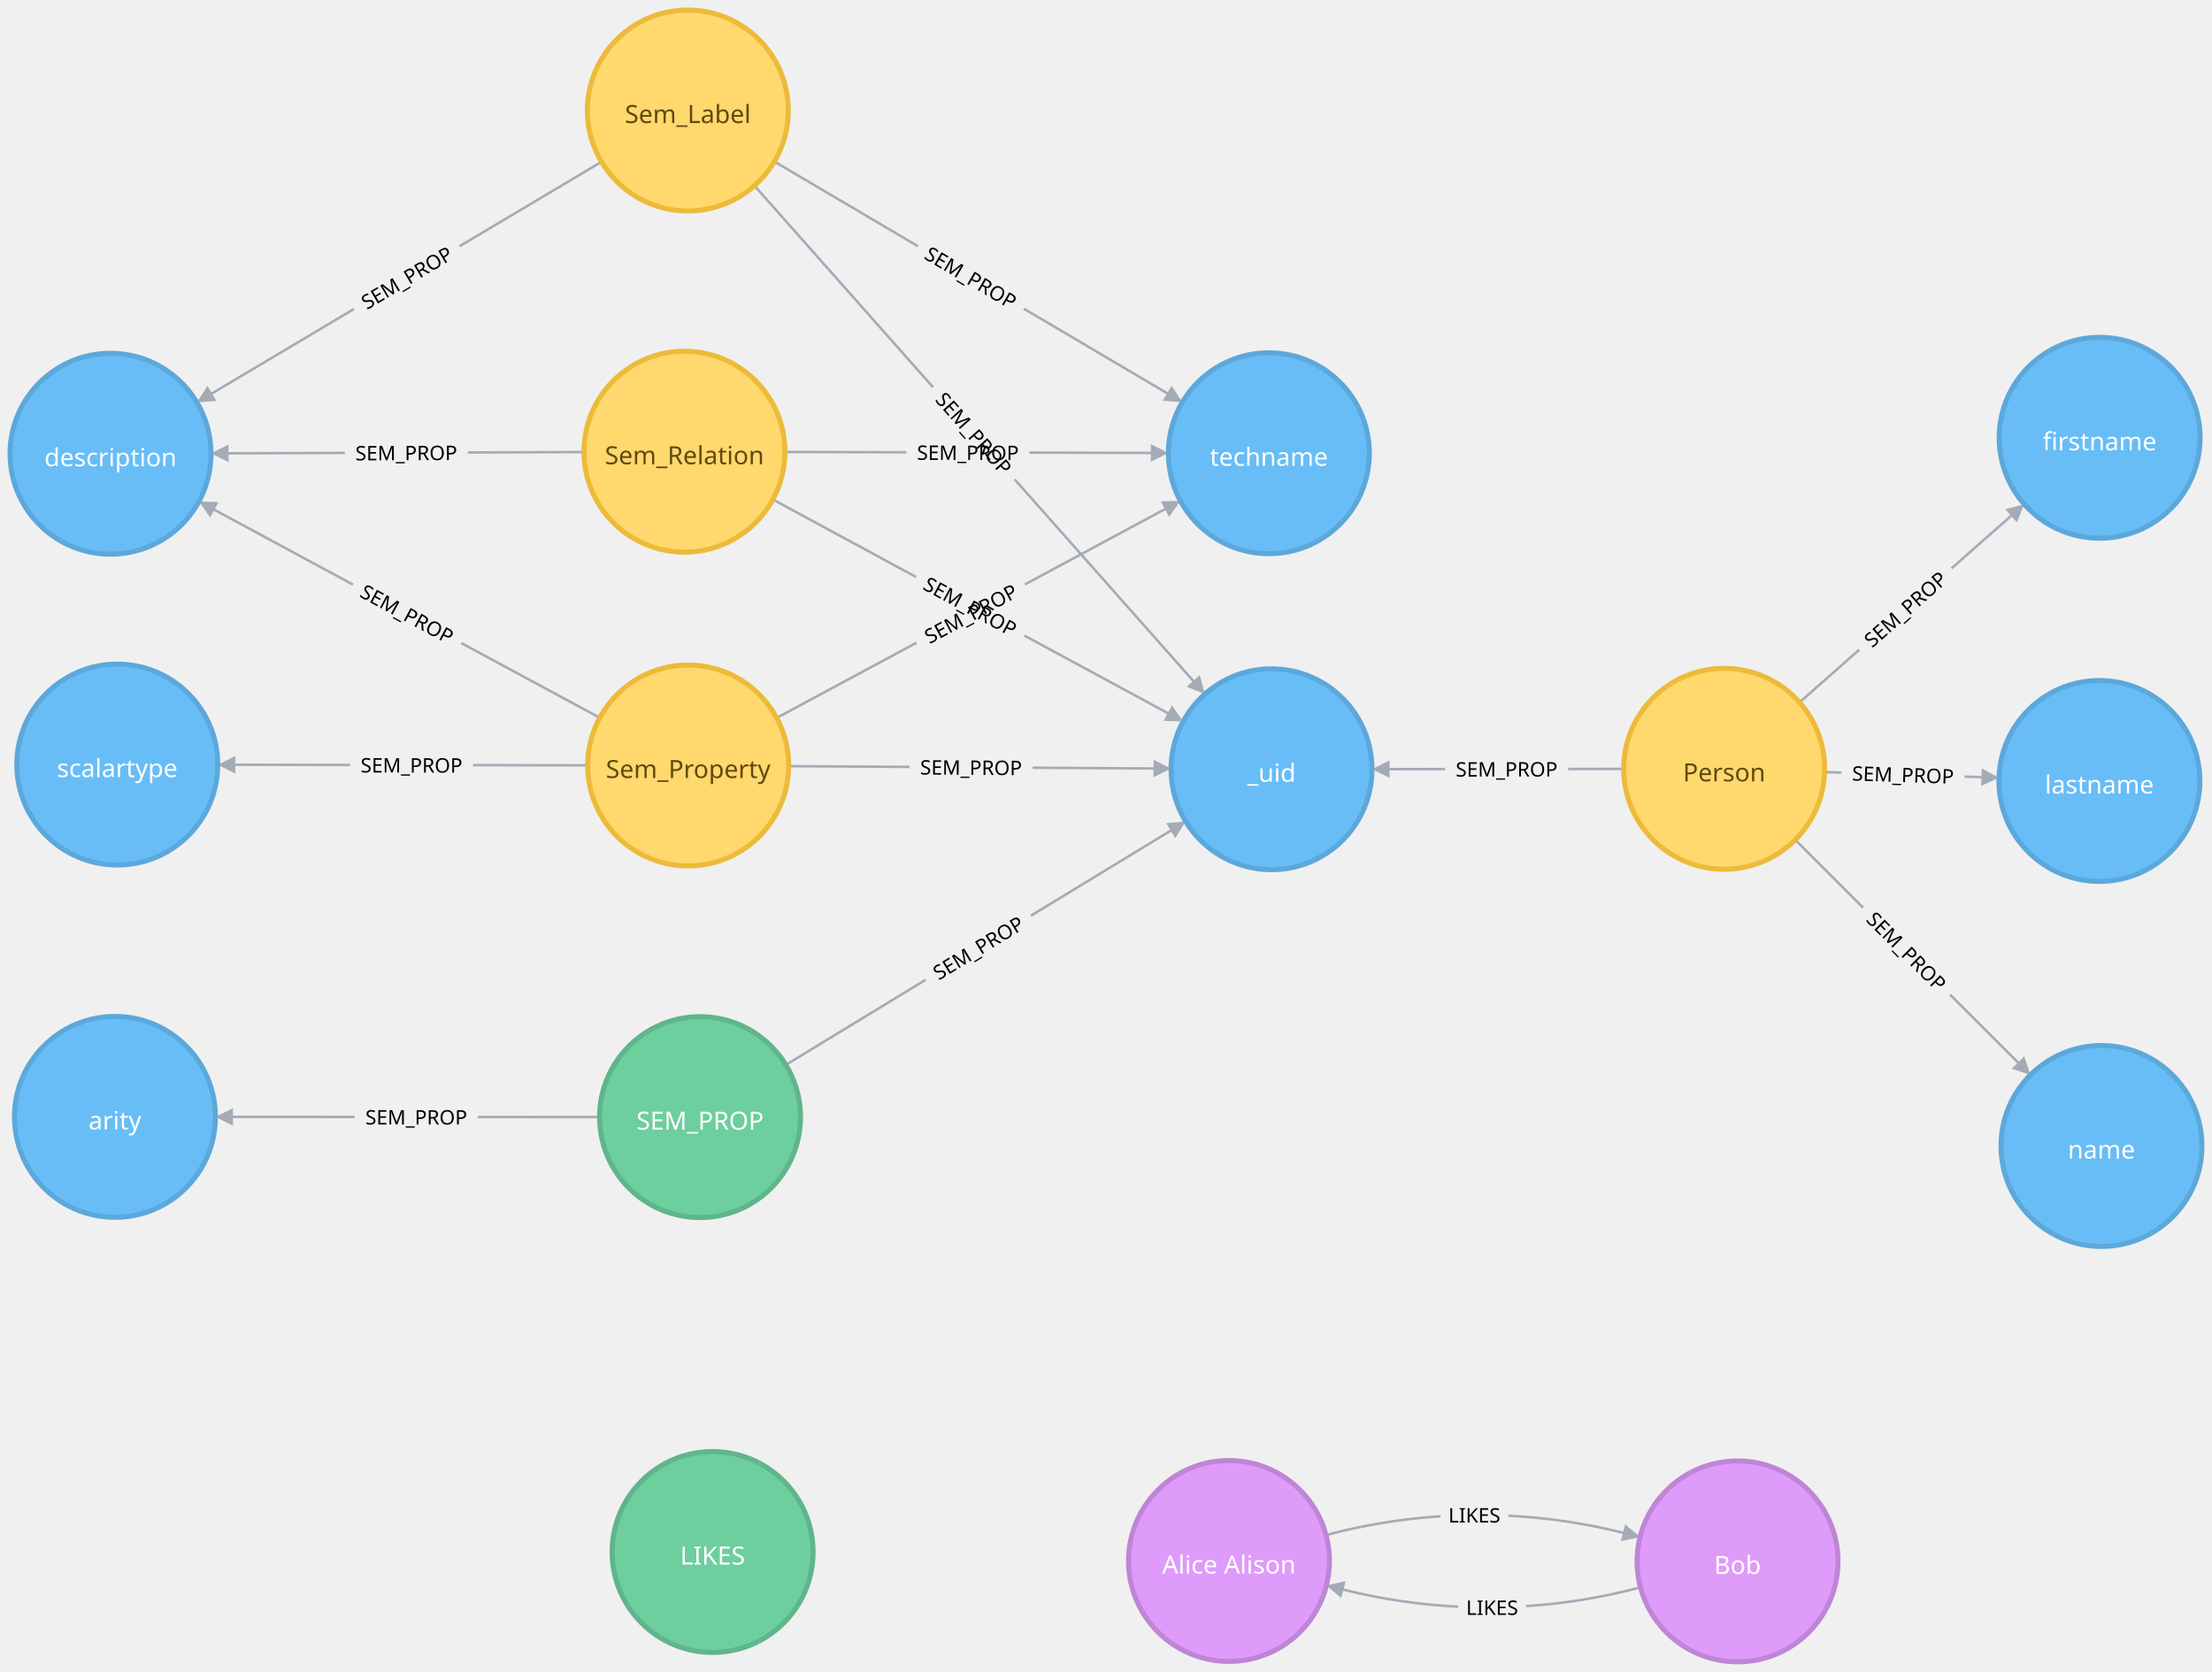
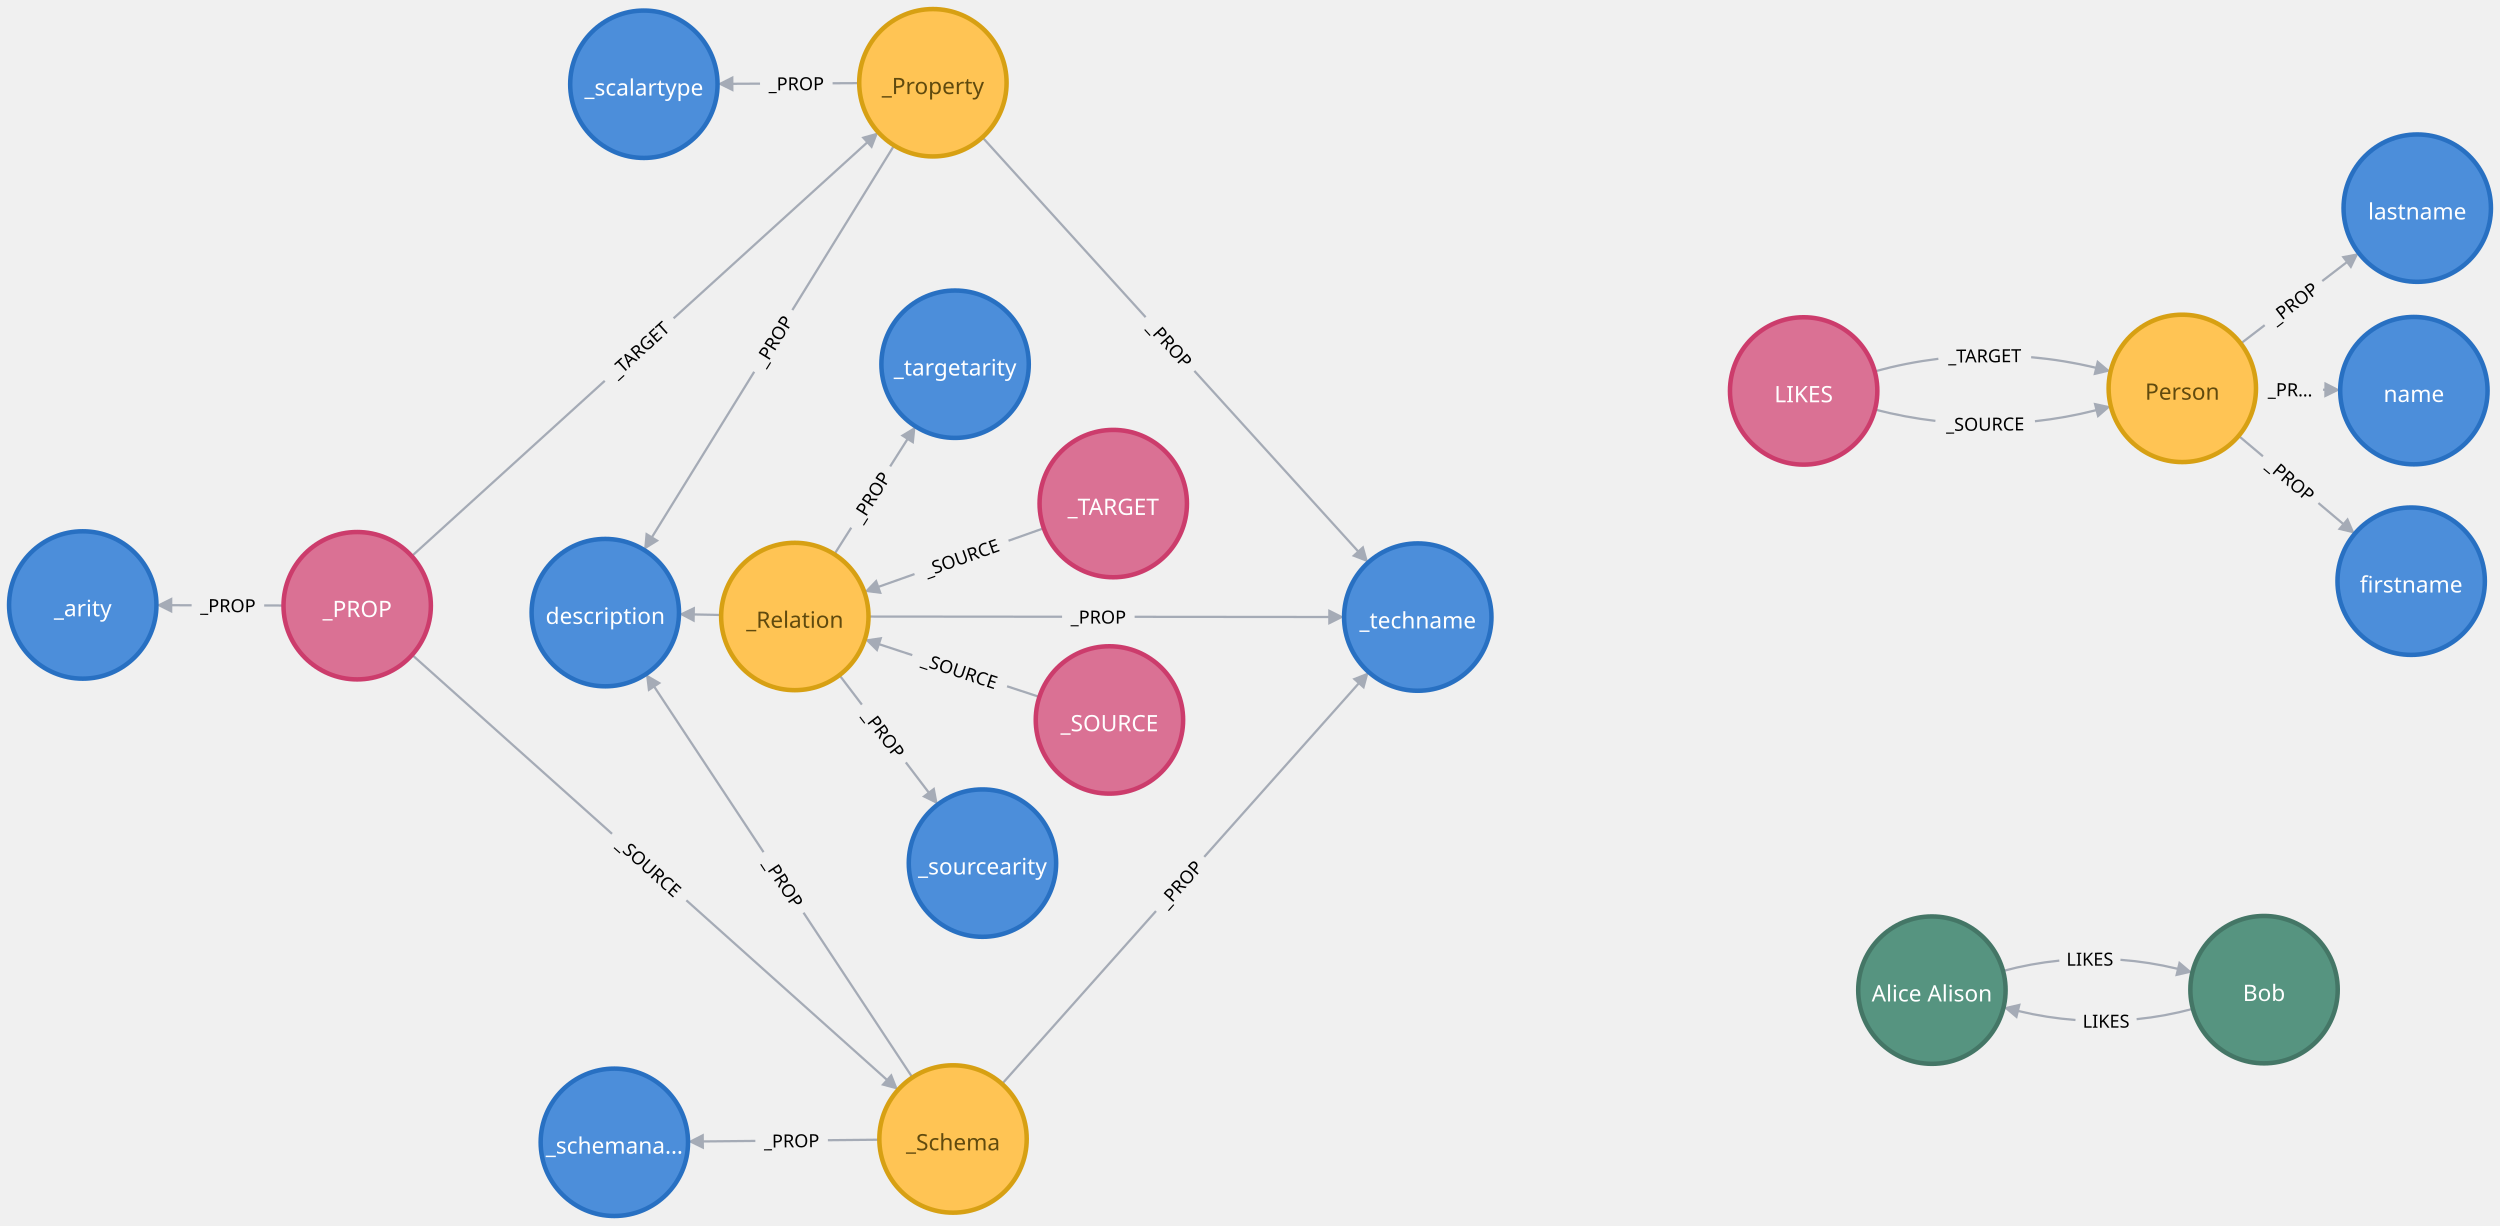
- <svg xmlns="http://www.w3.org/2000/svg" width="880.687" height="665.763" viewBox="-514.994 -304.308 880.687 665.763">
+ <svg xmlns="http://www.w3.org/2000/svg" width="1102.674" height="540.336" viewBox="-555.951 -142.781 1102.674 540.336">
  <g class="layer relationships">
-     <g class="relationship" transform="translate(-241.1372 -260.3083) rotate(408.4626)">
-       <path class="outline" fill="#A5ABB6" stroke="none" d="M 40 0.5 L 147.228 0.5 L 147.228 -0.5 L 40 -0.5 Z M 196.228 0.5 L 303.457 0.5 L 303.457 3.5 L 310.457 0 L 303.457 -3.5 L 303.457 -0.5 L 196.228 -0.5 Z" />
-       <text text-anchor="middle" pointer-events="none" font-size="8px" fill="#000000" x="171.728" y="3" font-family="sans-serif">SEM_PROP</text>
+     <g class="relationship" transform="translate(-398.4068 124.3794) rotate(401.8284)">
+       <path class="outline" fill="#A5ABB6" stroke="none" d="M 32.5 0.5 L 150.846 0.5 L 150.846 -0.5 L 32.5 -0.5 Z M 194.846 0.5 L 313.191 0.5 L 313.191 3.5 L 320.191 0 L 313.191 -3.5 L 313.191 -0.5 L 194.846 -0.5 Z" />
+       <text text-anchor="middle" pointer-events="none" font-size="8px" fill="#000000" x="172.846" y="3" font-family="sans-serif">_SOURCE</text>
    </g>
-     <g class="relationship" transform="translate(-241.1372 -260.3083) rotate(390.5397)">
-       <path class="outline" fill="#A5ABB6" stroke="none" d="M 40 0.5 L 106.297 0.5 L 106.297 -0.5 L 40 -0.5 Z M 155.297 0.5 L 221.595 0.5 L 221.595 3.5 L 228.595 0 L 221.595 -3.5 L 221.595 -0.5 L 155.297 -0.5 Z" />
-       <text text-anchor="middle" pointer-events="none" font-size="8px" fill="#000000" x="130.797" y="3" font-family="sans-serif">SEM_PROP</text>
+     <g class="relationship" transform="translate(-398.4068 124.3794) rotate(317.7488)">
+       <path class="outline" fill="#A5ABB6" stroke="none" d="M 32.5 0.5 L 147.525 0.5 L 147.525 -0.5 L 32.5 -0.5 Z M 188.525 0.5 L 303.549 0.5 L 303.549 3.5 L 310.549 0 L 303.549 -3.5 L 303.549 -0.5 L 188.525 -0.5 Z" />
+       <text text-anchor="middle" pointer-events="none" font-size="8px" fill="#000000" x="168.025" y="3" font-family="sans-serif">_TARGET</text>
    </g>
-     <g class="relationship" transform="translate(-241.1372 -260.3083) rotate(509.2624)">
-       <path class="outline" fill="#A5ABB6" stroke="none" d="M 40 0.5 L 105.713 0.5 L 105.713 -0.5 L 40 -0.5 Z M 154.713 0.5 L 220.425 0.5 L 220.425 3.5 L 227.425 0 L 220.425 -3.5 L 220.425 -0.5 L 154.713 -0.5 Z" />
-       <text text-anchor="middle" pointer-events="none" font-size="8px" fill="#000000" x="130.213" y="3" transform="rotate(180 130.2126 0)" font-family="sans-serif">SEM_PROP</text>
+     <g class="relationship" transform="translate(-398.4068 124.3794) rotate(180.1541)">
+       <path class="outline" fill="#A5ABB6" stroke="none" d="M 32.5 0.5 L 41.022 0.5 L 41.022 -0.5 L 32.5 -0.5 Z M 73.022 0.5 L 81.545 0.5 L 81.545 3.5 L 88.545 0 L 81.545 -3.5 L 81.545 -0.5 L 73.022 -0.5 Z" />
+       <text text-anchor="middle" pointer-events="none" font-size="8px" fill="#000000" x="57.022" y="3" transform="rotate(180 57.02245 0)" font-family="sans-serif">_PROP</text>
    </g>
-     <g class="relationship" transform="translate(-236.2843 140.5301) rotate(328.6691)">
-       <path class="outline" fill="#A5ABB6" stroke="none" d="M 40 0.5 L 105.191 0.5 L 105.191 -0.5 L 40 -0.5 Z M 154.191 0.5 L 219.383 0.5 L 219.383 3.5 L 226.383 0 L 219.383 -3.5 L 219.383 -0.5 L 154.191 -0.5 Z" />
-       <text text-anchor="middle" pointer-events="none" font-size="8px" fill="#000000" x="129.691" y="3" font-family="sans-serif">SEM_PROP</text>
+     <g class="relationship" transform="translate(-205.3782 129.1354) rotate(302.426)">
+       <path class="outline" fill="#A5ABB6" stroke="none" d="M 32.5 0.5 L 46.413 0.5 L 46.413 -0.5 L 32.5 -0.5 Z M 78.413 0.5 L 92.325 0.5 L 92.325 3.5 L 99.325 0 L 92.325 -3.5 L 92.325 -0.5 L 78.413 -0.5 Z" />
+       <text text-anchor="middle" pointer-events="none" font-size="8px" fill="#000000" x="62.413" y="3" font-family="sans-serif">_PROP</text>
    </g>
-     <g class="relationship" transform="translate(-236.2843 140.5301) rotate(180.0233)">
-       <path class="outline" fill="#A5ABB6" stroke="none" d="M 40 0.5 L 88.474 0.5 L 88.474 -0.5 L 40 -0.5 Z M 137.474 0.5 L 185.948 0.5 L 185.948 3.5 L 192.948 0 L 185.948 -3.5 L 185.948 -0.5 L 137.474 -0.5 Z" />
-       <text text-anchor="middle" pointer-events="none" font-size="8px" fill="#000000" x="112.974" y="3" transform="rotate(180 112.9738 0)" font-family="sans-serif">SEM_PROP</text>
+     <g class="relationship" transform="translate(-205.3782 129.1354) rotate(360.0542)">
+       <path class="outline" fill="#A5ABB6" stroke="none" d="M 32.5 0.5 L 117.881 0.5 L 117.881 -0.5 L 32.5 -0.5 Z M 149.881 0.5 L 235.262 0.5 L 235.262 3.5 L 242.262 0 L 235.262 -3.5 L 235.262 -0.5 L 149.881 -0.5 Z" />
+       <text text-anchor="middle" pointer-events="none" font-size="8px" fill="#000000" x="133.881" y="3" font-family="sans-serif">_PROP</text>
    </g>
-     <g class="relationship" transform="translate(-242.4867 -124.4402) rotate(539.7957)">
-       <path class="outline" fill="#A5ABB6" stroke="none" d="M 40 0.5 L 86.254 0.5 L 86.254 -0.5 L 40 -0.5 Z M 135.254 0.5 L 181.509 0.5 L 181.509 3.5 L 188.509 0 L 181.509 -3.5 L 181.509 -0.5 L 135.254 -0.5 Z" />
-       <text text-anchor="middle" pointer-events="none" font-size="8px" fill="#000000" x="110.754" y="3" transform="rotate(180 110.7543 0)" font-family="sans-serif">SEM_PROP</text>
+     <g class="relationship" transform="translate(-205.3782 129.1354) rotate(412.7362)">
+       <path class="outline" fill="#A5ABB6" stroke="none" d="M 32.5 0.5 L 48.841 0.5 L 48.841 -0.5 L 32.5 -0.5 Z M 80.841 0.5 L 97.182 0.5 L 97.182 3.5 L 104.182 0 L 97.182 -3.5 L 97.182 -0.5 L 80.841 -0.5 Z" />
+       <text text-anchor="middle" pointer-events="none" font-size="8px" fill="#000000" x="64.841" y="3" font-family="sans-serif">_PROP</text>
    </g>
-     <g class="relationship" transform="translate(-242.4867 -124.4402) rotate(360.1513)">
-       <path class="outline" fill="#A5ABB6" stroke="none" d="M 40 0.5 L 88.342 0.5 L 88.342 -0.5 L 40 -0.5 Z M 137.342 0.5 L 185.685 0.5 L 185.685 3.5 L 192.685 0 L 185.685 -3.5 L 185.685 -0.5 L 137.342 -0.5 Z" />
-       <text text-anchor="middle" pointer-events="none" font-size="8px" fill="#000000" x="112.842" y="3" font-family="sans-serif">SEM_PROP</text>
+     <g class="relationship" transform="translate(-205.3782 129.1354) rotate(181.1687)">
+       <path class="outline" fill="#A5ABB6" stroke="none" d="M 32.5 0.5 L 38.306 0.5 L 38.306 -0.5 L 32.5 -0.5 Z M 38.306 0.5 L 44.113 0.5 L 44.113 3.5 L 51.113 0 L 44.113 -3.5 L 44.113 -0.5 L 38.306 -0.5 Z" />
+       <text text-anchor="middle" pointer-events="none" font-size="8px" fill="#000000" x="38.306" y="3" transform="rotate(180 38.30634 0)" font-family="sans-serif" />
    </g>
-     <g class="relationship" transform="translate(-242.4867 -124.4402) rotate(388.414)">
-       <path class="outline" fill="#A5ABB6" stroke="none" d="M 40 0.5 L 104.878 0.5 L 104.878 -0.5 L 40 -0.5 Z M 153.878 0.5 L 218.756 0.5 L 218.756 3.5 L 225.756 0 L 218.756 -3.5 L 218.756 -0.5 L 153.878 -0.5 Z" />
-       <text text-anchor="middle" pointer-events="none" font-size="8px" fill="#000000" x="129.378" y="3" font-family="sans-serif">SEM_PROP</text>
+     <g class="relationship" transform="translate(-144.4803 -106.2806) rotate(407.7779)">
+       <path class="outline" fill="#A5ABB6" stroke="none" d="M 32.5 0.5 L 139.623 0.5 L 139.623 -0.5 L 32.5 -0.5 Z M 171.623 0.5 L 278.746 0.5 L 278.746 3.5 L 285.746 0 L 278.746 -3.5 L 278.746 -0.5 L 171.623 -0.5 Z" />
+       <text text-anchor="middle" pointer-events="none" font-size="8px" fill="#000000" x="155.623" y="3" font-family="sans-serif">_PROP</text>
    </g>
-     <g class="relationship" transform="translate(-240.9996 0.5117343) rotate(180.092)">
-       <path class="outline" fill="#A5ABB6" stroke="none" d="M 40 0.5 L 85.65 0.5 L 85.65 -0.5 L 40 -0.5 Z M 134.65 0.5 L 180.301 0.5 L 180.301 3.5 L 187.301 0 L 180.301 -3.5 L 180.301 -0.5 L 134.65 -0.5 Z" />
-       <text text-anchor="middle" pointer-events="none" font-size="8px" fill="#000000" x="110.15" y="3" transform="rotate(180 110.1503 0)" font-family="sans-serif">SEM_PROP</text>
+     <g class="relationship" transform="translate(-144.4803 -106.2806) rotate(539.7044)">
+       <path class="outline" fill="#A5ABB6" stroke="none" d="M 32.5 0.5 L 44.24 0.5 L 44.24 -0.5 L 32.5 -0.5 Z M 76.24 0.5 L 87.98 0.5 L 87.98 3.5 L 94.98 0 L 87.98 -3.5 L 87.98 -0.5 L 76.24 -0.5 Z" />
+       <text text-anchor="middle" pointer-events="none" font-size="8px" fill="#000000" x="60.24" y="3" transform="rotate(180 60.24001 0)" font-family="sans-serif">_PROP</text>
    </g>
-     <g class="relationship" transform="translate(-240.9996 0.5117343) rotate(208.3575)">
-       <path class="outline" fill="#A5ABB6" stroke="none" d="M 40 0.5 L 102.678 0.5 L 102.678 -0.5 L 40 -0.5 Z M 151.678 0.5 L 214.357 0.5 L 214.357 3.5 L 221.357 0 L 214.357 -3.5 L 214.357 -0.5 L 151.678 -0.5 Z" />
-       <text text-anchor="middle" pointer-events="none" font-size="8px" fill="#000000" x="127.178" y="3" transform="rotate(180 127.1785 0)" font-family="sans-serif">SEM_PROP</text>
+     <g class="relationship" transform="translate(-144.4803 -106.2806) rotate(481.7267)">
+       <path class="outline" fill="#A5ABB6" stroke="none" d="M 32.5 0.5 L 117.885 0.5 L 117.885 -0.5 L 32.5 -0.5 Z M 149.885 0.5 L 235.271 0.5 L 235.271 3.5 L 242.271 0 L 235.271 -3.5 L 235.271 -0.5 L 149.885 -0.5 Z" />
+       <text text-anchor="middle" pointer-events="none" font-size="8px" fill="#000000" x="133.885" y="3" transform="rotate(180 133.8853 0)" font-family="sans-serif">_PROP</text>
    </g>
-     <g class="relationship" transform="translate(-240.9996 0.5117343) rotate(360.3712)">
-       <path class="outline" fill="#A5ABB6" stroke="none" d="M 40 0.5 L 88.129 0.5 L 88.129 -0.5 L 40 -0.5 Z M 137.129 0.5 L 185.259 0.5 L 185.259 3.5 L 192.259 0 L 185.259 -3.5 L 185.259 -0.5 L 137.129 -0.5 Z" />
-       <text text-anchor="middle" pointer-events="none" font-size="8px" fill="#000000" x="112.629" y="3" font-family="sans-serif">SEM_PROP</text>
+     <g class="relationship" transform="translate(406.5973 28.52291) rotate(322.5051)">
+       <path class="outline" fill="#A5ABB6" stroke="none" d="M 32.5 0.5 L 45.804 0.5 L 45.804 -0.5 L 32.5 -0.5 Z M 77.804 0.5 L 91.108 0.5 L 91.108 3.5 L 98.108 0 L 91.108 -3.5 L 91.108 -0.5 L 77.804 -0.5 Z" />
+       <text text-anchor="middle" pointer-events="none" font-size="8px" fill="#000000" x="61.804" y="3" font-family="sans-serif">_PROP</text>
    </g>
-     <g class="relationship" transform="translate(-240.9996 0.5117343) rotate(331.7287)">
-       <path class="outline" fill="#A5ABB6" stroke="none" d="M 40 0.5 L 103.255 0.5 L 103.255 -0.5 L 40 -0.5 Z M 152.255 0.5 L 215.511 0.5 L 215.511 3.5 L 222.511 0 L 215.511 -3.5 L 215.511 -0.5 L 152.255 -0.5 Z" />
-       <text text-anchor="middle" pointer-events="none" font-size="8px" fill="#000000" x="127.755" y="3" font-family="sans-serif">SEM_PROP</text>
+     <g class="relationship" transform="translate(406.5973 28.52291) rotate(400.1131)">
+       <path class="outline" fill="#A5ABB6" stroke="none" d="M 32.5 0.5 L 46.497 0.5 L 46.497 -0.5 L 32.5 -0.5 Z M 78.497 0.5 L 92.494 0.5 L 92.494 3.5 L 99.494 0 L 92.494 -3.5 L 92.494 -0.5 L 78.497 -0.5 Z" />
+       <text text-anchor="middle" pointer-events="none" font-size="8px" fill="#000000" x="62.497" y="3" font-family="sans-serif">_PROP</text>
    </g>
-     <g class="relationship" transform="translate(171.4677 1.836236) rotate(539.9426)">
-       <path class="outline" fill="#A5ABB6" stroke="none" d="M 40 0.5 L 62.107 0.5 L 62.107 -0.5 L 40 -0.5 Z M 111.107 0.5 L 133.214 0.5 L 133.214 3.5 L 140.214 0 L 133.214 -3.5 L 133.214 -0.5 L 111.107 -0.5 Z" />
-       <text text-anchor="middle" pointer-events="none" font-size="8px" fill="#000000" x="86.607" y="3" transform="rotate(180 86.60685 0)" font-family="sans-serif">SEM_PROP</text>
+     <g class="relationship" transform="translate(406.5973 28.52291) rotate(360.5587)">
+       <path class="outline" fill="#A5ABB6" stroke="none" d="M 32.5 0.5 L 33.073 0.5 L 33.073 -0.5 L 32.5 -0.5 Z M 62.073 0.5 L 62.646 0.5 L 62.646 3.5 L 69.646 0 L 62.646 -3.5 L 62.646 -0.5 L 62.073 -0.5 Z" />
+       <text text-anchor="middle" pointer-events="none" font-size="8px" fill="#000000" x="47.573" y="3" font-family="sans-serif">_PR…</text>
    </g>
-     <g class="relationship" transform="translate(171.4677 1.836236) rotate(404.9933)">
-       <path class="outline" fill="#A5ABB6" stroke="none" d="M 40 0.5 L 78.213 0.5 L 78.213 -0.5 L 40 -0.5 Z M 127.213 0.5 L 165.426 0.5 L 165.426 3.5 L 172.426 0 L 165.426 -3.5 L 165.426 -0.5 L 127.213 -0.5 Z" />
-       <text text-anchor="middle" pointer-events="none" font-size="8px" fill="#000000" x="102.713" y="3" font-family="sans-serif">SEM_PROP</text>
+     <g class="relationship" transform="translate(-135.6003 359.5897) rotate(311.6844)">
+       <path class="outline" fill="#A5ABB6" stroke="none" d="M 32.5 0.5 L 134.616 0.5 L 134.616 -0.5 L 32.5 -0.5 Z M 166.616 0.5 L 268.733 0.5 L 268.733 3.5 L 275.733 0 L 268.733 -3.5 L 268.733 -0.5 L 166.616 -0.5 Z" />
+       <text text-anchor="middle" pointer-events="none" font-size="8px" fill="#000000" x="150.616" y="3" font-family="sans-serif">_PROP</text>
    </g>
-     <g class="relationship" transform="translate(171.4677 1.836236) rotate(318.5942)">
-       <path class="outline" fill="#A5ABB6" stroke="none" d="M 40 0.5 L 71.651 0.5 L 71.651 -0.5 L 40 -0.5 Z M 120.651 0.5 L 152.301 0.5 L 152.301 3.5 L 159.301 0 L 152.301 -3.5 L 152.301 -0.5 L 120.651 -0.5 Z" />
-       <text text-anchor="middle" pointer-events="none" font-size="8px" fill="#000000" x="96.151" y="3" font-family="sans-serif">SEM_PROP</text>
+     <g class="relationship" transform="translate(-135.6003 359.5897) rotate(539.438)">
+       <path class="outline" fill="#A5ABB6" stroke="none" d="M 32.5 0.5 L 55.196 0.5 L 55.196 -0.5 L 32.5 -0.5 Z M 87.196 0.5 L 109.891 0.5 L 109.891 3.5 L 116.891 0 L 109.891 -3.5 L 109.891 -0.5 L 87.196 -0.5 Z" />
+       <text text-anchor="middle" pointer-events="none" font-size="8px" fill="#000000" x="71.196" y="3" transform="rotate(180 71.19556 0)" font-family="sans-serif">_PROP</text>
    </g>
-     <g class="relationship" transform="translate(171.4677 1.836236) rotate(361.8571)">
-       <path class="outline" fill="#A5ABB6" stroke="none" d="M 40 0.5 L 46.736 0.5 L 46.736 -0.5 L 40 -0.5 Z M 95.736 0.5 L 102.472 0.5 L 102.472 3.5 L 109.472 0 L 102.472 -3.5 L 102.472 -0.5 L 95.736 -0.5 Z" />
-       <text text-anchor="middle" pointer-events="none" font-size="8px" fill="#000000" x="71.236" y="3" font-family="sans-serif">SEM_PROP</text>
+     <g class="relationship" transform="translate(-135.6003 359.5897) rotate(236.5498)">
+       <path class="outline" fill="#A5ABB6" stroke="none" d="M 32.5 0.5 L 119.624 0.5 L 119.624 -0.5 L 32.5 -0.5 Z M 151.624 0.5 L 238.747 0.5 L 238.747 3.5 L 245.747 0 L 238.747 -3.5 L 238.747 -0.5 L 151.624 -0.5 Z" />
+       <text text-anchor="middle" pointer-events="none" font-size="8px" fill="#000000" x="135.624" y="3" transform="rotate(180 135.6236 0)" font-family="sans-serif">_PROP</text>
    </g>
-     <g class="relationship" transform="translate(176.7929 317.4551) rotate(180.0483)">
-       <path class="outline" fill="#A5ABB6" stroke="none" d="M 38.508,-10.836 L 38.766,-9.87 A 235.574 235.574 0 0 1 84.238,-17.386 L 84.172,-18.384 A 236.574 236.574 0 0 0 38.508,-10.836 Z M 111.213,-18.618 L 111.165,-17.619 A 235.574 235.574 0 0 1 156.759,-10.891 L 156.033,-7.981 L 163.672,-9.682 L 157.727,-14.772 L 157.001,-11.862 A 236.574 236.574 0 0 0 111.213,-18.618" />
-       <text text-anchor="middle" pointer-events="none" font-size="8px" fill="#000000" x="97.693" y="-15.388" transform="rotate(180 97.69347 -18.38793)" font-family="sans-serif">LIKES</text>
+     <g class="relationship" transform="translate(239.5851 29.65153) rotate(359.6128)">
+       <path class="outline" fill="#A5ABB6" stroke="none" d="M 31.263,8.895 L 31.522,7.929 A 195.029 195.029 0 0 0 58.083,13.102 L 57.96,14.095 A 196.029 196.029 0 0 1 31.263,8.895 Z M 101.977,14.553 L 101.875,13.559 A 195.029 195.029 0 0 0 128.538,8.94 L 127.822,6.027 L 135.455,7.755 L 129.492,12.825 L 128.776,9.911 A 196.029 196.029 0 0 1 101.977,14.553" />
+       <text text-anchor="middle" pointer-events="none" font-size="8px" fill="#000000" x="79.961" y="18.063" font-family="sans-serif">_SOURCE</text>
    </g>
-     <g class="relationship" transform="translate(-25.68957 317.2844) rotate(360.0483)">
-       <path class="outline" fill="#A5ABB6" stroke="none" d="M 38.508,-10.836 L 38.766,-9.87 A 235.574 235.574 0 0 1 84.238,-17.386 L 84.172,-18.384 A 236.574 236.574 0 0 0 38.508,-10.836 Z M 111.213,-18.618 L 111.165,-17.619 A 235.574 235.574 0 0 1 156.759,-10.891 L 156.033,-7.981 L 163.672,-9.682 L 157.727,-14.772 L 157.001,-11.862 A 236.574 236.574 0 0 0 111.213,-18.618" />
-       <text text-anchor="middle" pointer-events="none" font-size="8px" fill="#000000" x="97.693" y="-15.388" font-family="sans-serif">LIKES</text>
+     <g class="relationship" transform="translate(239.5851 29.65153) rotate(359.6128)">
+       <path class="outline" fill="#A5ABB6" stroke="none" d="M 31.263,-8.895 L 31.522,-7.929 A 195.029 195.029 0 0 1 59.568,-13.28 L 59.453,-14.273 A 196.029 196.029 0 0 0 31.263,-8.895 Z M 100.48,-14.701 L 100.386,-13.705 A 195.029 195.029 0 0 1 128.538,-8.94 L 127.822,-6.027 L 135.455,-7.755 L 129.492,-12.825 L 128.776,-9.911 A 196.029 196.029 0 0 0 100.48,-14.701" />
+       <text text-anchor="middle" pointer-events="none" font-size="8px" fill="#000000" x="79.961" y="-12.063" font-family="sans-serif">_TARGET</text>
+     </g>
+     <g class="relationship" transform="translate(442.6488 293.7244) rotate(539.9161)">
+       <path class="outline" fill="#A5ABB6" stroke="none" d="M 31.263,-8.895 L 31.522,-7.929 A 154.573 154.573 0 0 1 56.27,-12.441 L 56.171,-13.436 A 155.573 155.573 0 0 0 31.263,-8.895 Z M 83.222,-13.756 L 83.147,-12.758 A 154.573 154.573 0 0 1 107.994,-8.833 L 107.286,-5.917 L 114.915,-7.667 L 108.938,-12.72 L 108.23,-9.804 A 155.573 155.573 0 0 0 83.222,-13.756" />
+       <text text-anchor="middle" pointer-events="none" font-size="8px" fill="#000000" x="69.695" y="-10.685" transform="rotate(180 69.69537 -13.68477)" font-family="sans-serif">LIKES</text>
+     </g>
+     <g class="relationship" transform="translate(296.1517 293.9391) rotate(359.9161)">
+       <path class="outline" fill="#A5ABB6" stroke="none" d="M 31.263,-8.895 L 31.522,-7.929 A 154.573 154.573 0 0 1 56.27,-12.441 L 56.171,-13.436 A 155.573 155.573 0 0 0 31.263,-8.895 Z M 83.222,-13.756 L 83.147,-12.758 A 154.573 154.573 0 0 1 107.994,-8.833 L 107.286,-5.917 L 114.915,-7.667 L 108.938,-12.72 L 108.23,-9.804 A 155.573 155.573 0 0 0 83.222,-13.756" />
+       <text text-anchor="middle" pointer-events="none" font-size="8px" fill="#000000" x="69.695" y="-10.685" font-family="sans-serif">LIKES</text>
+     </g>
+     <g class="relationship" transform="translate(-66.61608 174.7663) rotate(198.203)">
+       <path class="outline" fill="#A5ABB6" stroke="none" d="M 32.5 0.5 L 47.536 0.5 L 47.536 -0.5 L 32.5 -0.5 Z M 91.536 0.5 L 106.572 0.5 L 106.572 3.5 L 113.572 0 L 106.572 -3.5 L 106.572 -0.5 L 91.536 -0.5 Z" />
+       <text text-anchor="middle" pointer-events="none" font-size="8px" fill="#000000" x="69.536" y="3" transform="rotate(180 69.53614 0)" font-family="sans-serif">_SOURCE</text>
+     </g>
+     <g class="relationship" transform="translate(-64.92748 79.33432) rotate(520.4765)">
+       <path class="outline" fill="#A5ABB6" stroke="none" d="M 32.5 0.5 L 49.009 0.5 L 49.009 -0.5 L 32.5 -0.5 Z M 93.009 0.5 L 109.519 0.5 L 109.519 3.5 L 116.519 0 L 109.519 -3.5 L 109.519 -0.5 L 93.009 -0.5 Z" />
+       <text text-anchor="middle" pointer-events="none" font-size="8px" fill="#000000" x="71.009" y="3" transform="rotate(180 71.00934 0)" font-family="sans-serif">_SOURCE</text>
    </g>
  </g>
  <g class="layer nodes">
-     <g class="node" transform="translate(-241.1372,-260.3083)">
-       <circle class="outline" cx="0" cy="0" r="40" fill="#FFD86E" stroke="#EDBA39" stroke-width="2px" />
-       <text text-anchor="middle" pointer-events="none" font-family="sans-serif" dy="2.5" font-size="40" fill="#604A0E" />
-       <text text-anchor="middle" pointer-events="none" y="5" font-size="10px" fill="#604A0E" font-family="sans-serif"> Sem_Label</text>
-     </g>
-     <g class="node" transform="translate(-470.9939,-123.6255)">
-       <circle class="outline" cx="0" cy="0" r="40" fill="#68BDF6" stroke="#5CA8DB" stroke-width="2px" />
-       <text text-anchor="middle" pointer-events="none" font-family="sans-serif" dy="2.5" font-size="40" fill="#FFFFFF" />
+     <g class="node" transform="translate(-288.9735,127.43)">
+       <circle class="outline" cx="0" cy="0" r="32.5" fill="#4C8EDA" stroke="#2870c2" stroke-width="2px" />
+       <text text-anchor="middle" pointer-events="none" font-family="sans-serif" dy="2.031" font-size="32.5" fill="#FFFFFF" />
      <text text-anchor="middle" pointer-events="none" y="5" font-size="10px" fill="#FFFFFF" font-family="sans-serif"> description</text>
    </g>
-     <g class="node" transform="translate(-9.802745,-123.8257)">
-       <circle class="outline" cx="0" cy="0" r="40" fill="#68BDF6" stroke="#5CA8DB" stroke-width="2px" />
-       <text text-anchor="middle" pointer-events="none" font-family="sans-serif" dy="2.5" font-size="40" fill="#FFFFFF" />
-       <text text-anchor="middle" pointer-events="none" y="5" font-size="10px" fill="#FFFFFF" font-family="sans-serif"> techname</text>
+     <g class="node" transform="translate(69.38318,129.3956)">
+       <circle class="outline" cx="0" cy="0" r="32.5" fill="#4C8EDA" stroke="#2870c2" stroke-width="2px" />
+       <text text-anchor="middle" pointer-events="none" font-family="sans-serif" dy="2.031" font-size="32.5" fill="#FFFFFF" />
+       <text text-anchor="middle" pointer-events="none" y="5" font-size="10px" fill="#FFFFFF" font-family="sans-serif"> _techname</text>
    </g>
-     <g class="node" transform="translate(-8.745951,2.01663)">
-       <circle class="outline" cx="0" cy="0" r="40" fill="#68BDF6" stroke="#5CA8DB" stroke-width="2px" />
-       <text text-anchor="middle" pointer-events="none" font-family="sans-serif" dy="2.5" font-size="40" fill="#FFFFFF" />
-       <text text-anchor="middle" pointer-events="none" y="5" font-size="10px" fill="#FFFFFF" font-family="sans-serif"> _uid</text>
+     <g class="node" transform="translate(-398.4068,124.3794)">
+       <circle class="outline" cx="0" cy="0" r="32.5" fill="#DA7194" stroke="#cc3c6c" stroke-width="2px" />
+       <text text-anchor="middle" pointer-events="none" font-family="sans-serif" dy="2.031" font-size="32.5" fill="#FFFFFF" />
+       <text text-anchor="middle" pointer-events="none" y="5" font-size="10px" fill="#FFFFFF" font-family="sans-serif"> _PROP</text>
    </g>
-     <g class="node" transform="translate(-236.2843,140.5301)">
-       <circle class="outline" cx="0" cy="0" r="40" fill="#6DCE9E" stroke="#60B58B" stroke-width="2px" />
-       <text text-anchor="middle" pointer-events="none" font-family="sans-serif" dy="2.5" font-size="40" fill="#FFFFFF" />
-       <text text-anchor="middle" pointer-events="none" y="5" font-size="10px" fill="#FFFFFF" font-family="sans-serif"> SEM_PROP</text>
+     <g class="node" transform="translate(-519.4512,124.054)">
+       <circle class="outline" cx="0" cy="0" r="32.5" fill="#4C8EDA" stroke="#2870c2" stroke-width="2px" />
+       <text text-anchor="middle" pointer-events="none" font-family="sans-serif" dy="2.031" font-size="32.5" fill="#FFFFFF" />
+       <text text-anchor="middle" pointer-events="none" y="5" font-size="10px" fill="#FFFFFF" font-family="sans-serif"> _arity</text>
    </g>
-     <g class="node" transform="translate(-469.2319,140.4352)">
-       <circle class="outline" cx="0" cy="0" r="40" fill="#68BDF6" stroke="#5CA8DB" stroke-width="2px" />
-       <text text-anchor="middle" pointer-events="none" font-family="sans-serif" dy="2.5" font-size="40" fill="#FFFFFF" />
-       <text text-anchor="middle" pointer-events="none" y="5" font-size="10px" fill="#FFFFFF" font-family="sans-serif"> arity</text>
+     <g class="node" transform="translate(-205.3782,129.1354)">
+       <circle class="outline" cx="0" cy="0" r="32.5" fill="#FFC454" stroke="#d7a013" stroke-width="2px" />
+       <text text-anchor="middle" pointer-events="none" font-family="sans-serif" dy="2.031" font-size="32.5" fill="#604A0E" />
+       <text text-anchor="middle" pointer-events="none" y="5" font-size="10px" fill="#604A0E" font-family="sans-serif"> _Relation</text>
    </g>
-     <g class="node" transform="translate(-242.4867,-124.4402)">
-       <circle class="outline" cx="0" cy="0" r="40" fill="#FFD86E" stroke="#EDBA39" stroke-width="2px" />
-       <text text-anchor="middle" pointer-events="none" font-family="sans-serif" dy="2.5" font-size="40" fill="#604A0E" />
-       <text text-anchor="middle" pointer-events="none" y="5" font-size="10px" fill="#604A0E" font-family="sans-serif"> Sem_Relation</text>
+     <g class="node" transform="translate(-144.4803,-106.2806)">
+       <circle class="outline" cx="0" cy="0" r="32.5" fill="#FFC454" stroke="#d7a013" stroke-width="2px" />
+       <text text-anchor="middle" pointer-events="none" font-family="sans-serif" dy="2.031" font-size="32.5" fill="#604A0E" />
+       <text text-anchor="middle" pointer-events="none" y="5" font-size="10px" fill="#604A0E" font-family="sans-serif"> _Property</text>
    </g>
-     <g class="node" transform="translate(-240.9996,0.5117343)">
-       <circle class="outline" cx="0" cy="0" r="40" fill="#FFD86E" stroke="#EDBA39" stroke-width="2px" />
-       <text text-anchor="middle" pointer-events="none" font-family="sans-serif" dy="2.5" font-size="40" fill="#604A0E" />
-       <text text-anchor="middle" pointer-events="none" y="5" font-size="10px" fill="#604A0E" font-family="sans-serif"> Sem_Property</text>
+     <g class="node" transform="translate(-271.9586,-105.6229)">
+       <circle class="outline" cx="0" cy="0" r="32.5" fill="#4C8EDA" stroke="#2870c2" stroke-width="2px" />
+       <text text-anchor="middle" pointer-events="none" font-family="sans-serif" dy="2.031" font-size="32.5" fill="#FFFFFF" />
+       <text text-anchor="middle" pointer-events="none" y="5" font-size="10px" fill="#FFFFFF" font-family="sans-serif"> _scalartype</text>
    </g>
-     <g class="node" transform="translate(-468.2998,0.1466356)">
-       <circle class="outline" cx="0" cy="0" r="40" fill="#68BDF6" stroke="#5CA8DB" stroke-width="2px" />
-       <text text-anchor="middle" pointer-events="none" font-family="sans-serif" dy="2.5" font-size="40" fill="#FFFFFF" />
-       <text text-anchor="middle" pointer-events="none" y="5" font-size="10px" fill="#FFFFFF" font-family="sans-serif"> scalartype</text>
-     </g>
-     <g class="node" transform="translate(321.6932,152.0268)">
-       <circle class="outline" cx="0" cy="0" r="40" fill="#68BDF6" stroke="#5CA8DB" stroke-width="2px" />
-       <text text-anchor="middle" pointer-events="none" font-family="sans-serif" dy="2.5" font-size="40" fill="#FFFFFF" />
+     <g class="node" transform="translate(508.7388,29.51901)">
+       <circle class="outline" cx="0" cy="0" r="32.5" fill="#4C8EDA" stroke="#2870c2" stroke-width="2px" />
+       <text text-anchor="middle" pointer-events="none" font-family="sans-serif" dy="2.031" font-size="32.5" fill="#FFFFFF" />
      <text text-anchor="middle" pointer-events="none" y="5" font-size="10px" fill="#FFFFFF" font-family="sans-serif"> name</text>
    </g>
-     <g class="node" transform="translate(171.4677,1.836236)">
-       <circle class="outline" cx="0" cy="0" r="40" fill="#FFD86E" stroke="#EDBA39" stroke-width="2px" />
-       <text text-anchor="middle" pointer-events="none" font-family="sans-serif" dy="2.5" font-size="40" fill="#604A0E" />
+     <g class="node" transform="translate(406.5973,28.52291)">
+       <circle class="outline" cx="0" cy="0" r="32.5" fill="#FFC454" stroke="#d7a013" stroke-width="2px" />
+       <text text-anchor="middle" pointer-events="none" font-family="sans-serif" dy="2.031" font-size="32.5" fill="#604A0E" />
      <text text-anchor="middle" pointer-events="none" y="5" font-size="10px" fill="#604A0E" font-family="sans-serif"> Person</text>
    </g>
-     <g class="node" transform="translate(320.9525,-129.9793)">
-       <circle class="outline" cx="0" cy="0" r="40" fill="#68BDF6" stroke="#5CA8DB" stroke-width="2px" />
-       <text text-anchor="middle" pointer-events="none" font-family="sans-serif" dy="2.5" font-size="40" fill="#FFFFFF" />
+     <g class="node" transform="translate(507.5431,113.5666)">
+       <circle class="outline" cx="0" cy="0" r="32.5" fill="#4C8EDA" stroke="#2870c2" stroke-width="2px" />
+       <text text-anchor="middle" pointer-events="none" font-family="sans-serif" dy="2.031" font-size="32.5" fill="#FFFFFF" />
      <text text-anchor="middle" pointer-events="none" y="5" font-size="10px" fill="#FFFFFF" font-family="sans-serif"> firstname</text>
    </g>
-     <g class="node" transform="translate(320.8608,6.68023)">
-       <circle class="outline" cx="0" cy="0" r="40" fill="#68BDF6" stroke="#5CA8DB" stroke-width="2px" />
-       <text text-anchor="middle" pointer-events="none" font-family="sans-serif" dy="2.5" font-size="40" fill="#FFFFFF" />
+     <g class="node" transform="translate(-135.6003,359.5897)">
+       <circle class="outline" cx="0" cy="0" r="32.5" fill="#FFC454" stroke="#d7a013" stroke-width="2px" />
+       <text text-anchor="middle" pointer-events="none" font-family="sans-serif" dy="2.031" font-size="32.5" fill="#604A0E" />
+       <text text-anchor="middle" pointer-events="none" y="5" font-size="10px" fill="#604A0E" font-family="sans-serif"> _Schema</text>
+     </g>
+     <g class="node" transform="translate(510.2227,-50.97683)">
+       <circle class="outline" cx="0" cy="0" r="32.5" fill="#4C8EDA" stroke="#2870c2" stroke-width="2px" />
+       <text text-anchor="middle" pointer-events="none" font-family="sans-serif" dy="2.031" font-size="32.5" fill="#FFFFFF" />
      <text text-anchor="middle" pointer-events="none" y="5" font-size="10px" fill="#FFFFFF" font-family="sans-serif"> lastname</text>
    </g>
-     <g class="node" transform="translate(-231.2717,313.7069)">
-       <circle class="outline" cx="0" cy="0" r="40" fill="#6DCE9E" stroke="#60B58B" stroke-width="2px" />
-       <text text-anchor="middle" pointer-events="none" font-family="sans-serif" dy="2.5" font-size="40" fill="#FFFFFF" />
+     <g class="node" transform="translate(239.5851,29.65153)">
+       <circle class="outline" cx="0" cy="0" r="32.5" fill="#DA7194" stroke="#cc3c6c" stroke-width="2px" />
+       <text text-anchor="middle" pointer-events="none" font-family="sans-serif" dy="2.031" font-size="32.5" fill="#FFFFFF" />
      <text text-anchor="middle" pointer-events="none" y="5" font-size="10px" fill="#FFFFFF" font-family="sans-serif"> LIKES</text>
    </g>
-     <g class="node" transform="translate(176.7929,317.4551)">
-       <circle class="outline" cx="0" cy="0" r="40" fill="#DE9BF9" stroke="#BF85D6" stroke-width="2px" />
-       <text text-anchor="middle" pointer-events="none" font-family="sans-serif" dy="2.5" font-size="40" fill="#FFFFFF" />
+     <g class="node" transform="translate(442.6488,293.7244)">
+       <circle class="outline" cx="0" cy="0" r="32.5" fill="#569480" stroke="#447666" stroke-width="2px" />
+       <text text-anchor="middle" pointer-events="none" font-family="sans-serif" dy="2.031" font-size="32.5" fill="#FFFFFF" />
      <text text-anchor="middle" pointer-events="none" y="5" font-size="10px" fill="#FFFFFF" font-family="sans-serif"> Bob</text>
    </g>
-     <g class="node" transform="translate(-25.68957,317.2844)">
-       <circle class="outline" cx="0" cy="0" r="40" fill="#DE9BF9" stroke="#BF85D6" stroke-width="2px" />
-       <text text-anchor="middle" pointer-events="none" font-family="sans-serif" dy="2.5" font-size="40" fill="#FFFFFF" />
+     <g class="node" transform="translate(296.1517,293.9391)">
+       <circle class="outline" cx="0" cy="0" r="32.5" fill="#569480" stroke="#447666" stroke-width="2px" />
+       <text text-anchor="middle" pointer-events="none" font-family="sans-serif" dy="2.031" font-size="32.5" fill="#FFFFFF" />
      <text text-anchor="middle" pointer-events="none" y="5" font-size="10px" fill="#FFFFFF" font-family="sans-serif"> Alice Alison</text>
+     </g>
+     <g class="node" transform="translate(-284.9842,361.0551)">
+       <circle class="outline" cx="0" cy="0" r="32.5" fill="#4C8EDA" stroke="#2870c2" stroke-width="2px" />
+       <text text-anchor="middle" pointer-events="none" font-family="sans-serif" dy="2.031" font-size="32.5" fill="#FFFFFF" />
+       <text text-anchor="middle" pointer-events="none" y="5" font-size="10px" fill="#FFFFFF" font-family="sans-serif"> _schemana…</text>
+     </g>
+     <g class="node" transform="translate(-122.6195,237.9144)">
+       <circle class="outline" cx="0" cy="0" r="32.5" fill="#4C8EDA" stroke="#2870c2" stroke-width="2px" />
+       <text text-anchor="middle" pointer-events="none" font-family="sans-serif" dy="2.031" font-size="32.5" fill="#FFFFFF" />
+       <text text-anchor="middle" pointer-events="none" y="5" font-size="10px" fill="#FFFFFF" font-family="sans-serif"> _sourcearity</text>
+     </g>
+     <g class="node" transform="translate(-134.6922,17.86363)">
+       <circle class="outline" cx="0" cy="0" r="32.5" fill="#4C8EDA" stroke="#2870c2" stroke-width="2px" />
+       <text text-anchor="middle" pointer-events="none" font-family="sans-serif" dy="2.031" font-size="32.5" fill="#FFFFFF" />
+       <text text-anchor="middle" pointer-events="none" y="5" font-size="10px" fill="#FFFFFF" font-family="sans-serif"> _targetarity</text>
+     </g>
+     <g class="node" transform="translate(-66.61608,174.7663)">
+       <circle class="outline" cx="0" cy="0" r="32.5" fill="#DA7194" stroke="#cc3c6c" stroke-width="2px" />
+       <text text-anchor="middle" pointer-events="none" font-family="sans-serif" dy="2.031" font-size="32.5" fill="#FFFFFF" />
+       <text text-anchor="middle" pointer-events="none" y="5" font-size="10px" fill="#FFFFFF" font-family="sans-serif"> _SOURCE</text>
+     </g>
+     <g class="node" transform="translate(-64.92748,79.33432)">
+       <circle class="outline" cx="0" cy="0" r="32.5" fill="#DA7194" stroke="#cc3c6c" stroke-width="2px" />
+       <text text-anchor="middle" pointer-events="none" font-family="sans-serif" dy="2.031" font-size="32.5" fill="#FFFFFF" />
+       <text text-anchor="middle" pointer-events="none" y="5" font-size="10px" fill="#FFFFFF" font-family="sans-serif"> _TARGET</text>
    </g>
  </g>
</svg>
